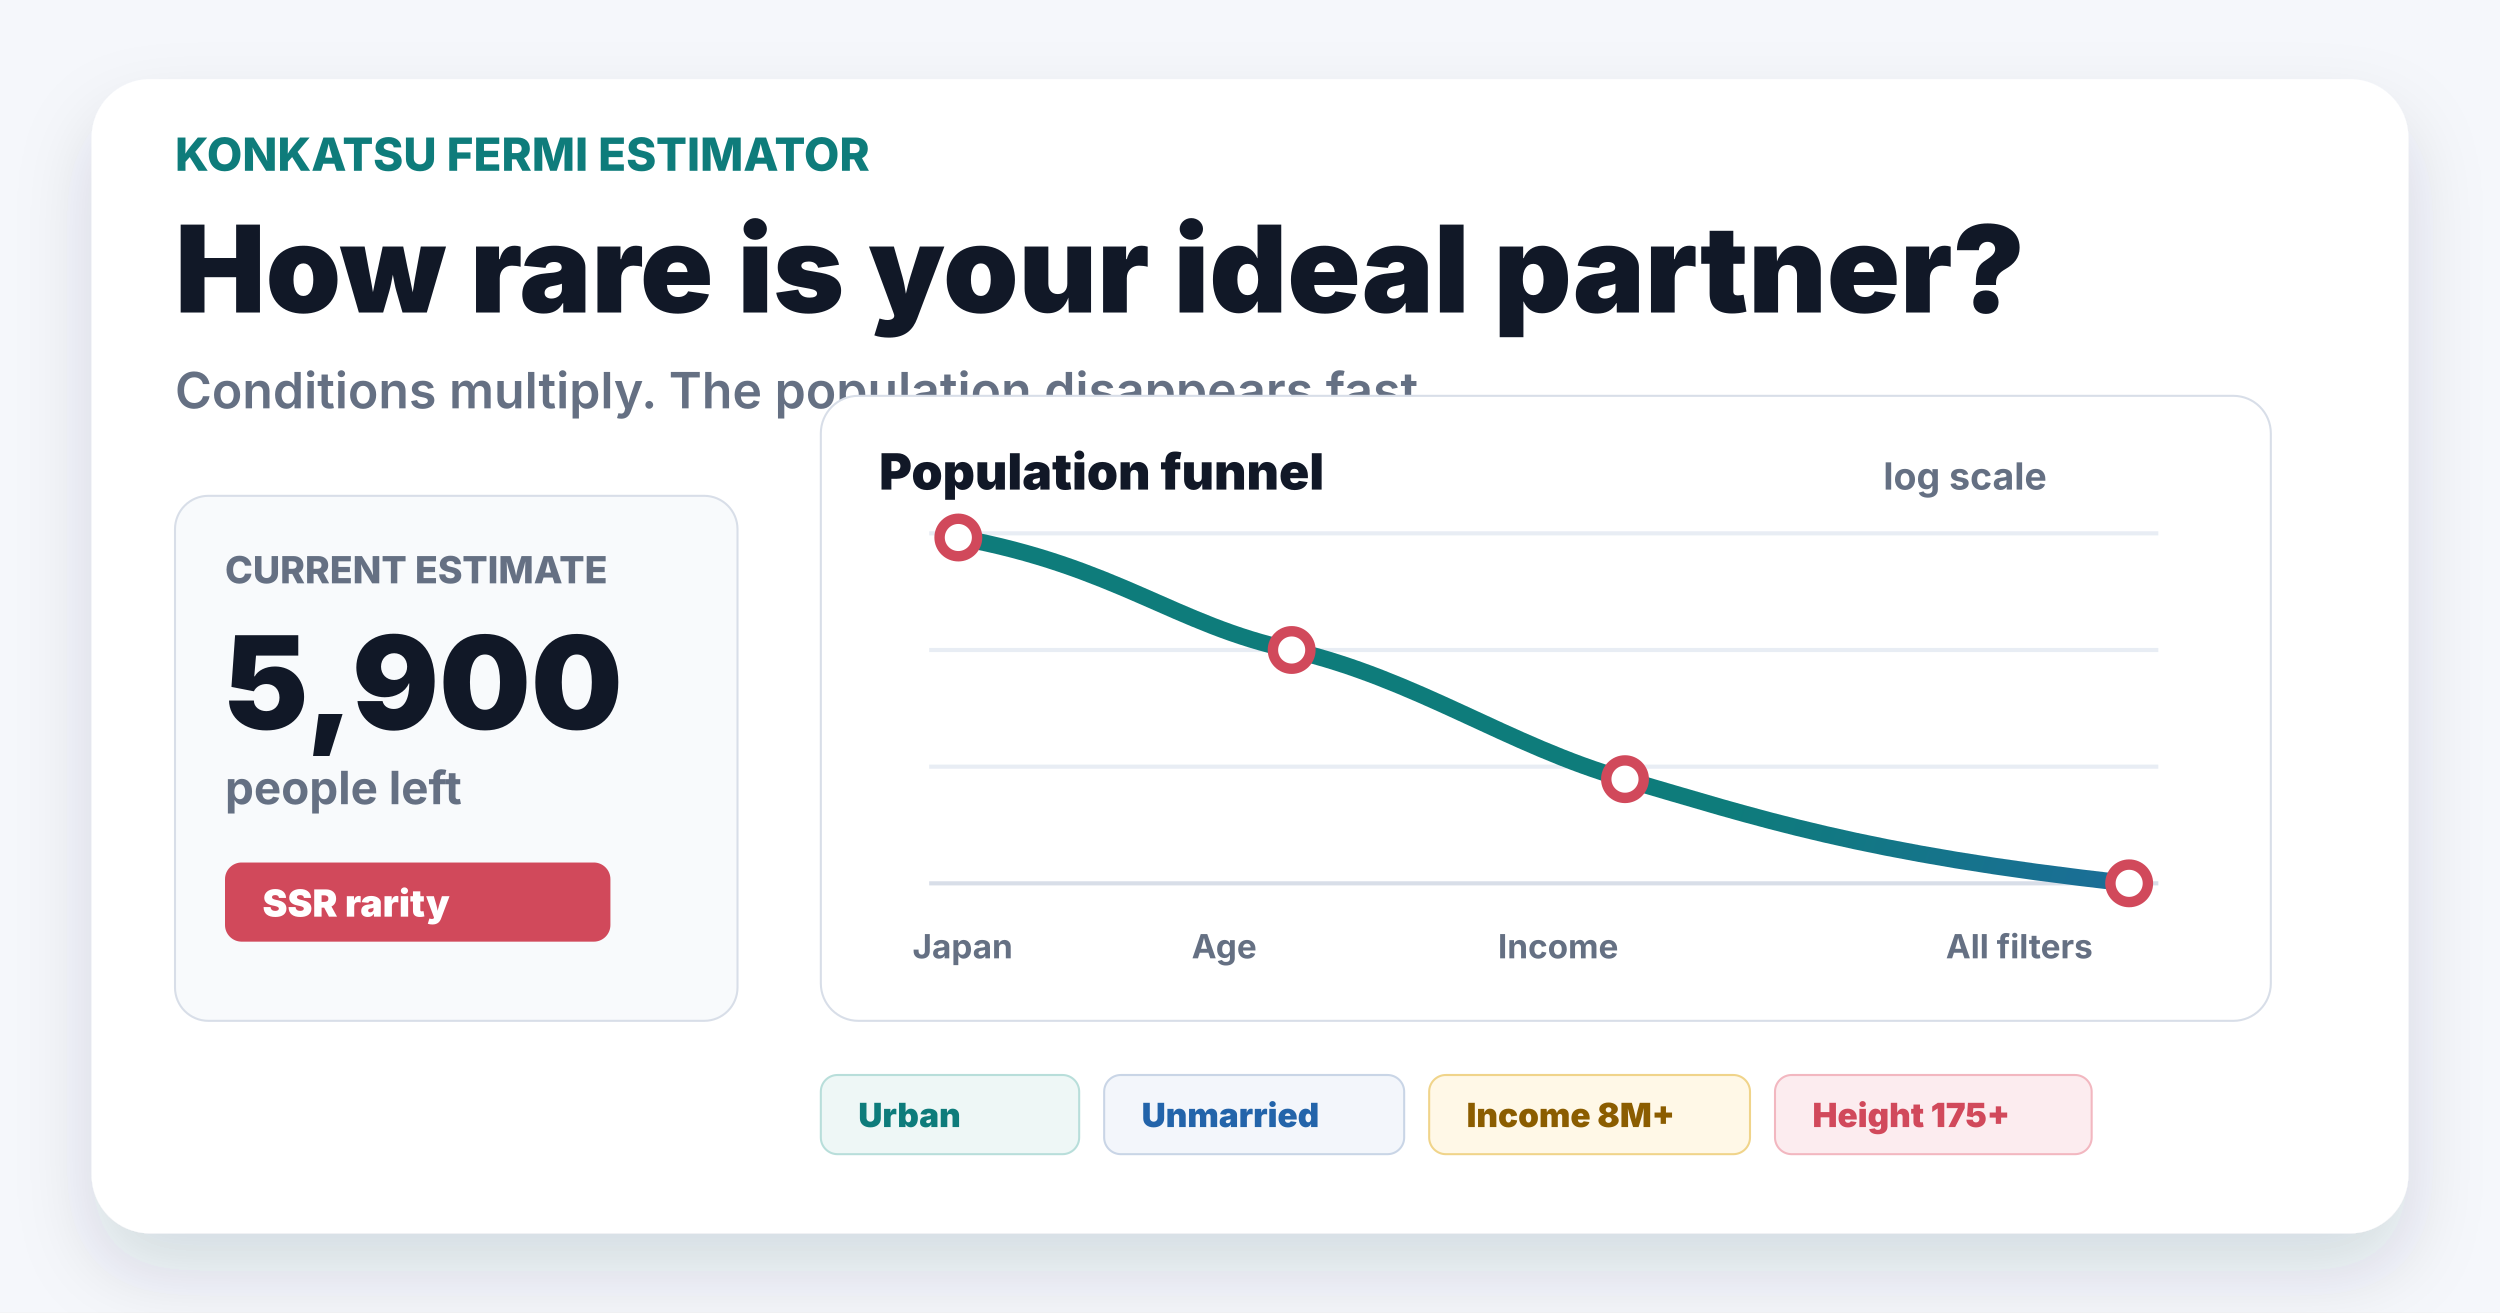
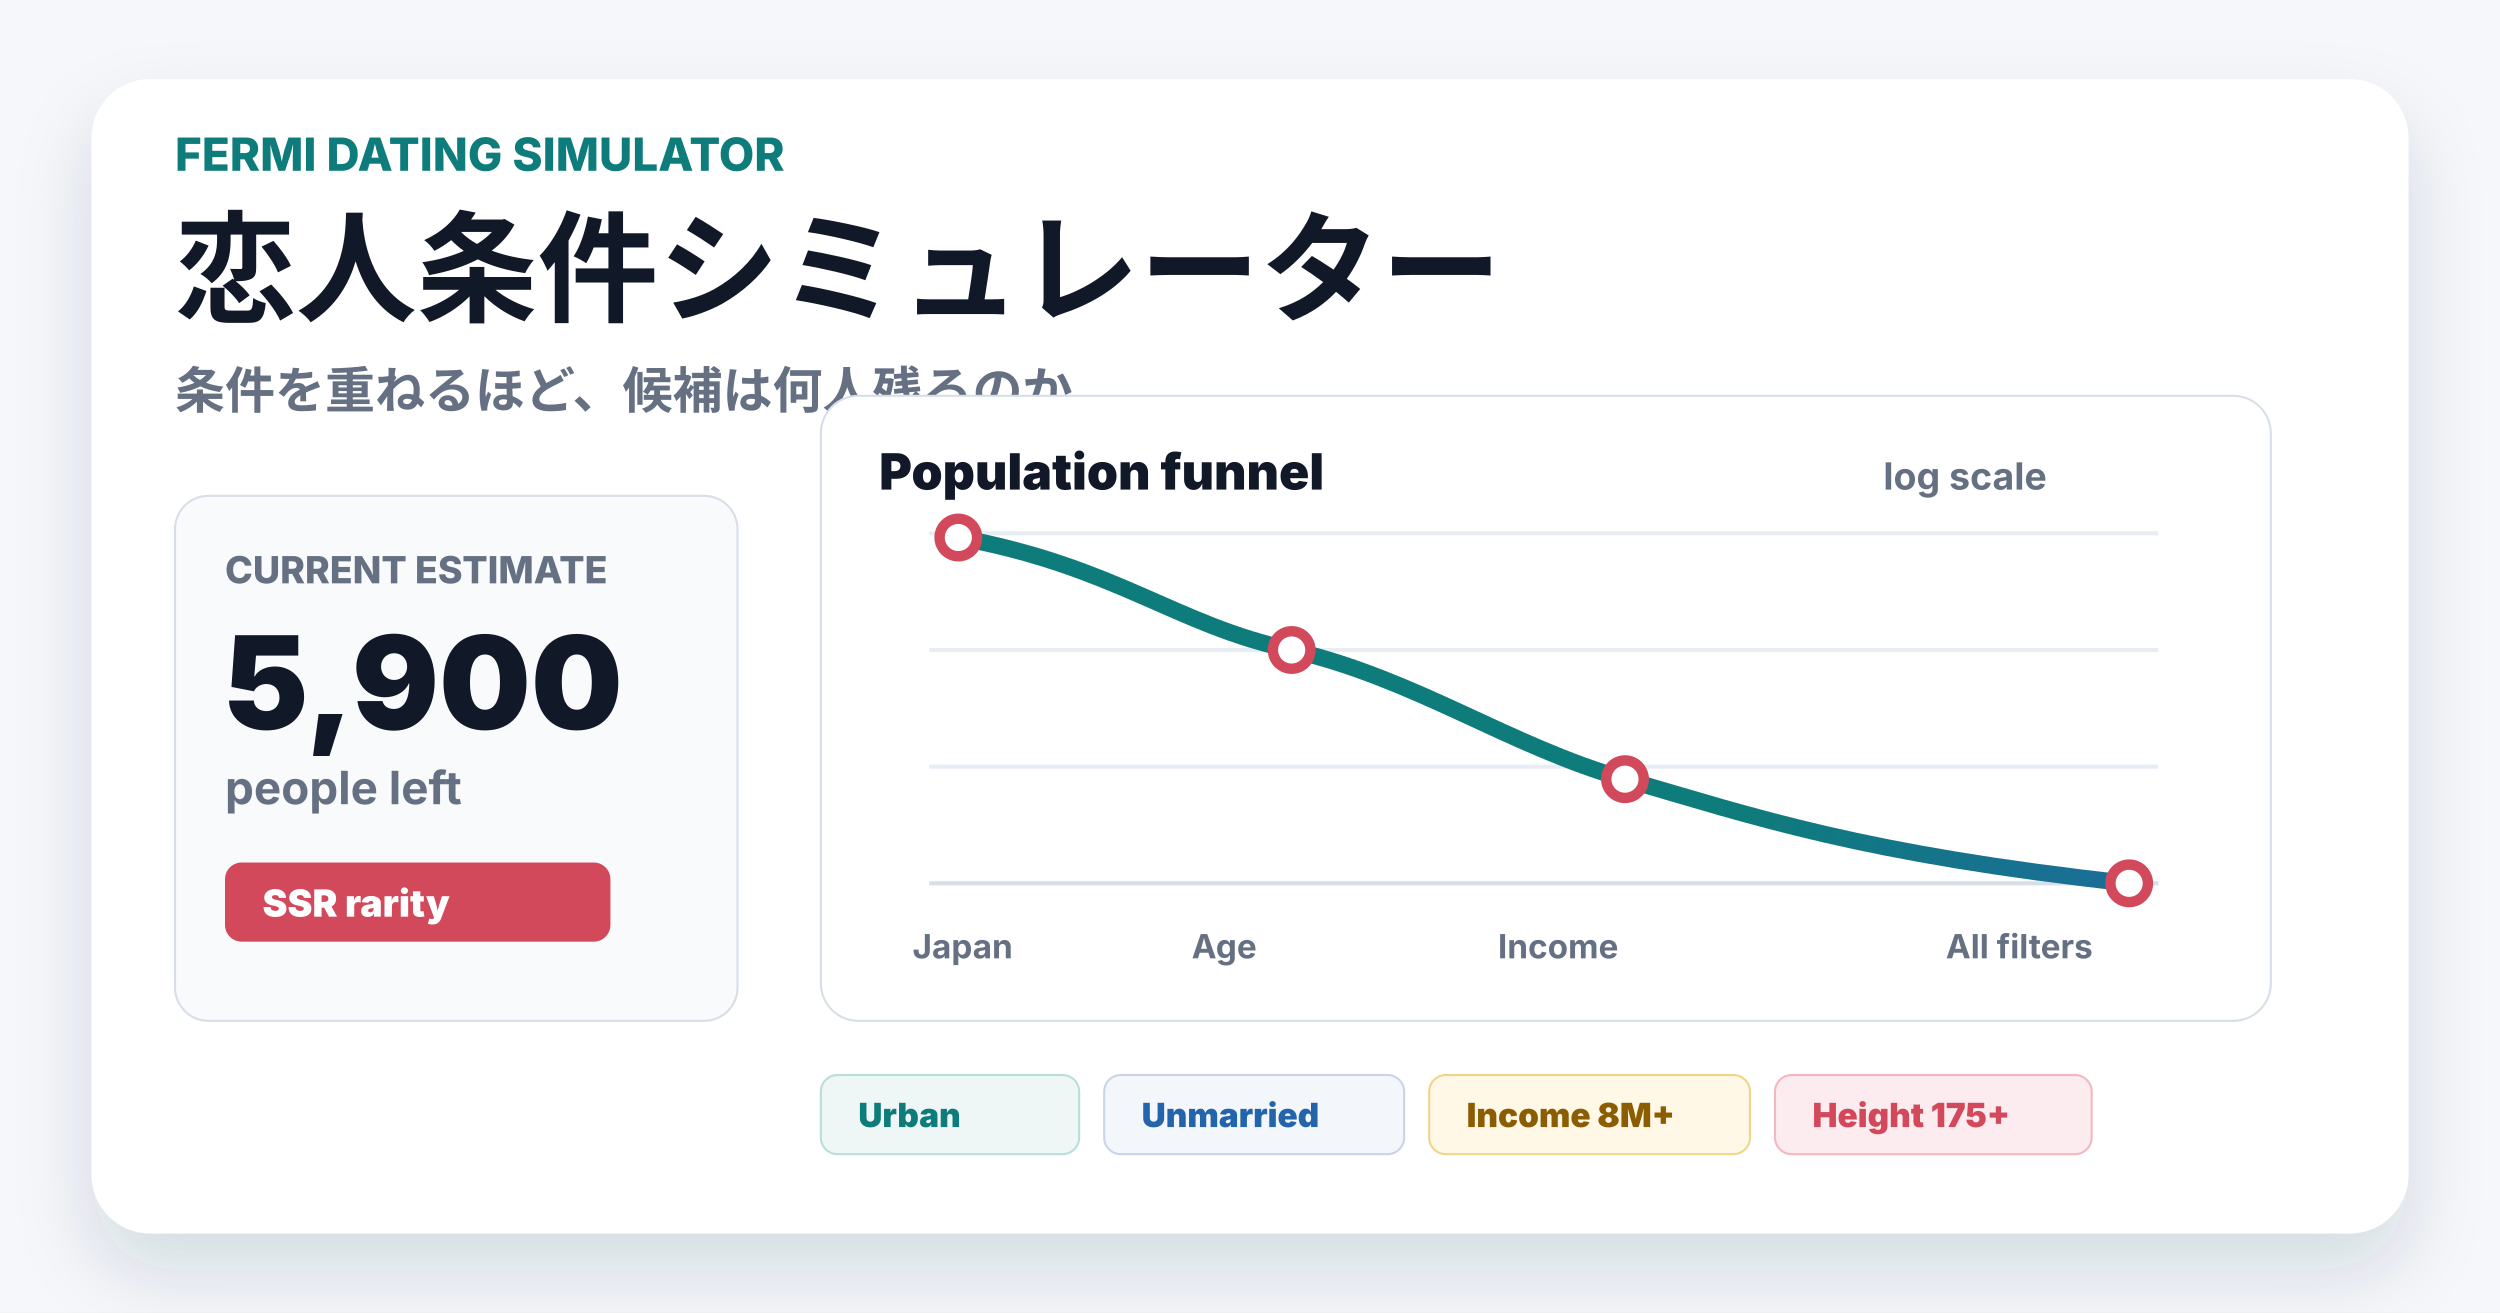
<svg xmlns="http://www.w3.org/2000/svg" width="1200" height="630" viewBox="0 0 1200 630" fill="none" role="img" aria-labelledby="title desc">
  <defs>
    <filter id="shadow" x="-20%" y="-20%" width="140%" height="140%" color-interpolation-filters="sRGB">
      <feDropShadow dx="0" dy="18" stdDeviation="18" flood-color="#1A2744" flood-opacity="0.14" />
    </filter>
    <linearGradient id="line" x1="425" y1="232" x2="1002" y2="416" gradientUnits="userSpaceOnUse">
      <stop stop-color="#0E7C7B" />
      <stop offset="0.52" stop-color="#2364AA" />
      <stop offset="1" stop-color="#D1495B" />
    </linearGradient>
  </defs>
  <rect width="1200" height="630" fill="#F5F7FB" />
  <rect x="44" y="38" width="1112" height="554" rx="28" fill="#FFFFFF" filter="url(#shadow)" />
  <g transform="translate(84 82)">
-     <text x="0" y="0" fill="#0E7C7B" font-family="Inter, Segoe UI, sans-serif" font-size="22" font-weight="800">KONKATSU FERMI ESTIMATOR</text>
-     <text x="0" y="68" fill="#111827" font-family="Inter, Segoe UI, sans-serif" font-size="58" font-weight="850">How rare is your ideal partner?</text>
-     <text x="0" y="114" fill="#657083" font-family="Inter, Segoe UI, sans-serif" font-size="24" font-weight="600">Conditions multiply. The population disappears fast.</text>
+     <text x="0" y="0" fill="#0E7C7B" font-family="Inter, Segoe UI, sans-serif" font-size="22" font-weight="800">FERMI DATING SIMULATOR</text>
+     <text x="0" y="68" fill="#111827" font-family="Inter, Segoe UI, sans-serif" font-size="58" font-weight="850">恋人条件シミュレーター</text>
+     <text x="0" y="114" fill="#657083" font-family="Inter, Segoe UI, sans-serif" font-size="24" font-weight="600">条件を重ねるほど、候補は何人残るのか。</text>
  </g>
  <g transform="translate(84 238)">
    <rect x="0" y="0" width="270" height="252" rx="16" fill="#F8FAFC" stroke="#D8DEE8" />
    <text x="24" y="42" fill="#657083" font-family="Inter, Segoe UI, sans-serif" font-size="18" font-weight="800">CURRENT ESTIMATE</text>
    <text x="24" y="112" fill="#111827" font-family="Inter, Segoe UI, sans-serif" font-size="62" font-weight="900">5,900</text>
    <text x="24" y="148" fill="#657083" font-family="Inter, Segoe UI, sans-serif" font-size="22" font-weight="700">people left</text>
    <rect x="24" y="176" width="185" height="38" rx="8" fill="#D1495B" />
    <text x="42" y="202" fill="#FFFFFF" font-family="Inter, Segoe UI, sans-serif" font-size="18" font-weight="850">SSR rarity</text>
  </g>
  <g transform="translate(394 190)">
    <rect x="0" y="0" width="696" height="300" rx="18" fill="#FFFFFF" stroke="#D8DEE8" />
    <text x="28" y="45" fill="#111827" font-family="Inter, Segoe UI, sans-serif" font-size="24" font-weight="850">Population funnel</text>
    <text x="510" y="45" fill="#657083" font-family="Inter, Segoe UI, sans-serif" font-size="18" font-weight="750">log scale</text>
    <line x1="52" y1="234" x2="642" y2="234" stroke="#D8DEE8" stroke-width="2" />
    <line x1="52" y1="178" x2="642" y2="178" stroke="#E8EDF4" stroke-width="2" />
    <line x1="52" y1="122" x2="642" y2="122" stroke="#E8EDF4" stroke-width="2" />
    <line x1="52" y1="66" x2="642" y2="66" stroke="#E8EDF4" stroke-width="2" />
    <path d="M66 68 C142 82 170 110 226 122 C286 136 330 168 386 184 C448 202 500 220 628 234" stroke="url(#line)" stroke-width="8" stroke-linecap="round" />
    <g fill="#FFFFFF" stroke="#D1495B" stroke-width="5">
      <circle cx="66" cy="68" r="9" />
      <circle cx="226" cy="122" r="9" />
      <circle cx="386" cy="184" r="9" />
      <circle cx="628" cy="234" r="9" />
    </g>
    <g font-family="Inter, Segoe UI, sans-serif" font-size="16" font-weight="750" fill="#657083">
      <text x="44" y="270">Japan</text>
      <text x="178" y="270">Age</text>
      <text x="325" y="270">Income</text>
      <text x="540" y="270">All filters</text>
    </g>
  </g>
  <g transform="translate(394 516)">
    <rect x="0" y="0" width="124" height="38" rx="8" fill="#EEF7F6" stroke="#B8DEDA" />
    <text x="18" y="25" fill="#0E7C7B" font-family="Inter, Segoe UI, sans-serif" font-size="16" font-weight="850">Urban</text>
    <rect x="136" y="0" width="144" height="38" rx="8" fill="#F3F6FB" stroke="#C9D5E6" />
    <text x="154" y="25" fill="#2364AA" font-family="Inter, Segoe UI, sans-serif" font-size="16" font-weight="850">Unmarried</text>
    <rect x="292" y="0" width="154" height="38" rx="8" fill="#FFF8E7" stroke="#F0D48A" />
    <text x="310" y="25" fill="#8B5D00" font-family="Inter, Segoe UI, sans-serif" font-size="16" font-weight="850">Income 8M+</text>
    <rect x="458" y="0" width="152" height="38" rx="8" fill="#FCECEF" stroke="#F2B7C0" />
    <text x="476" y="25" fill="#D1495B" font-family="Inter, Segoe UI, sans-serif" font-size="16" font-weight="850">Height 175+</text>
  </g>
</svg>
